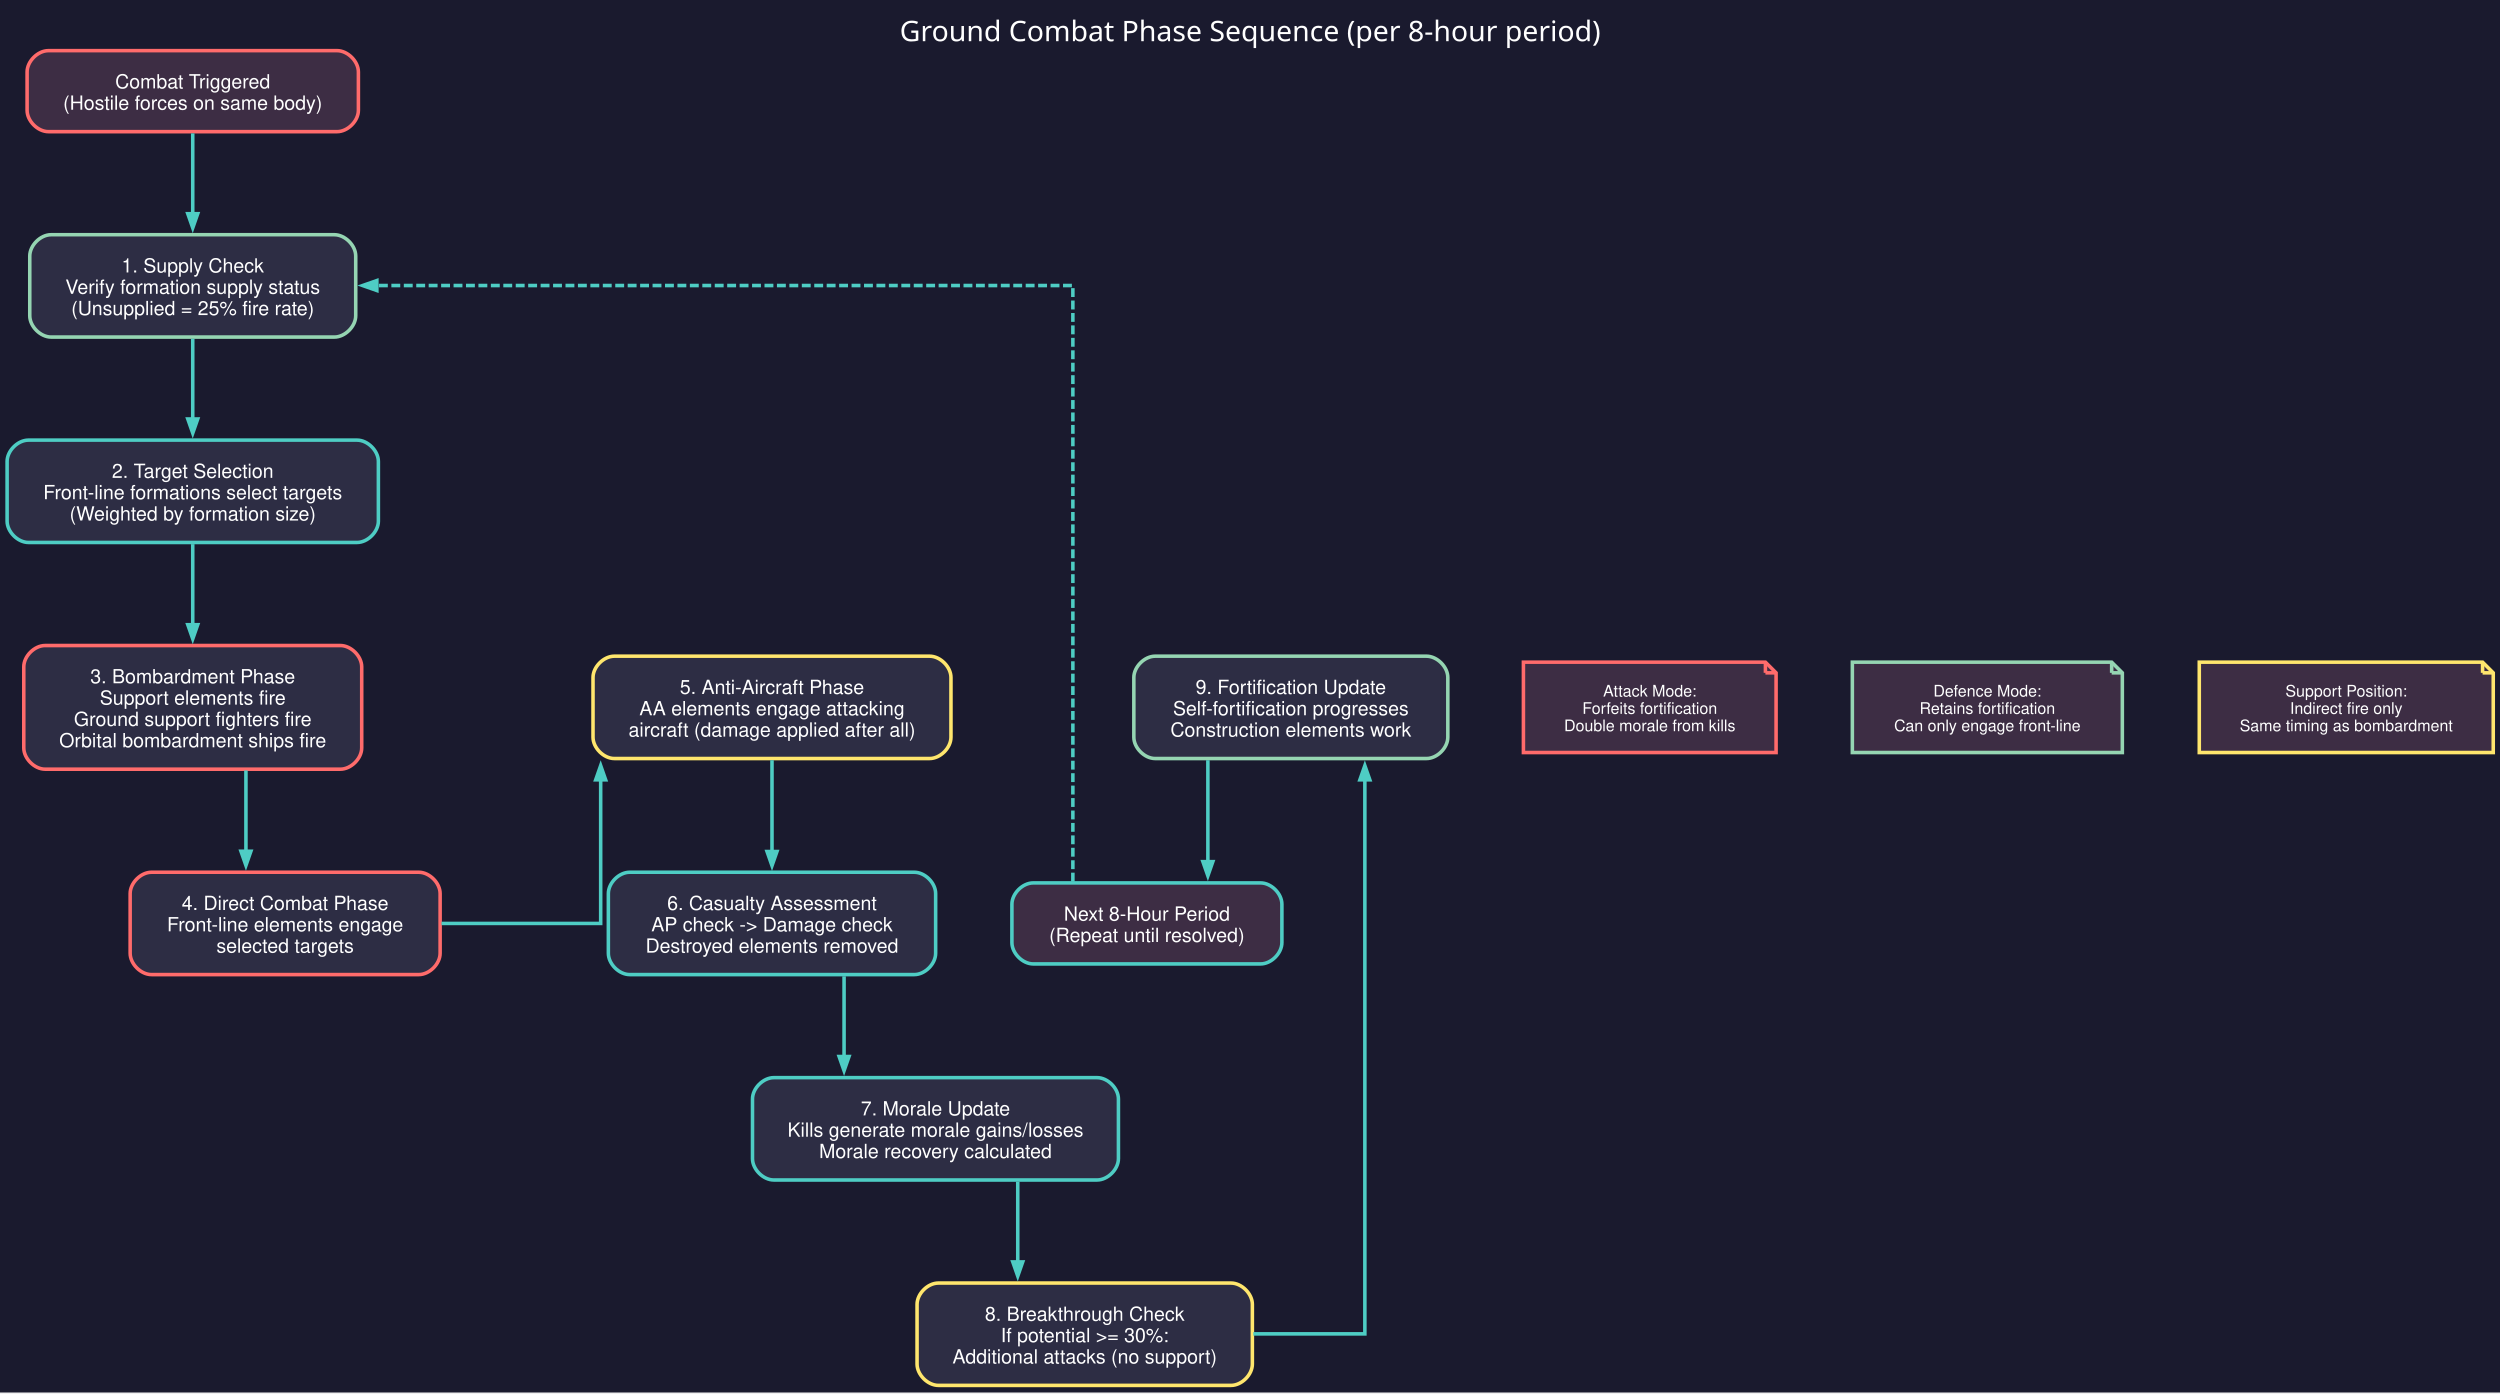
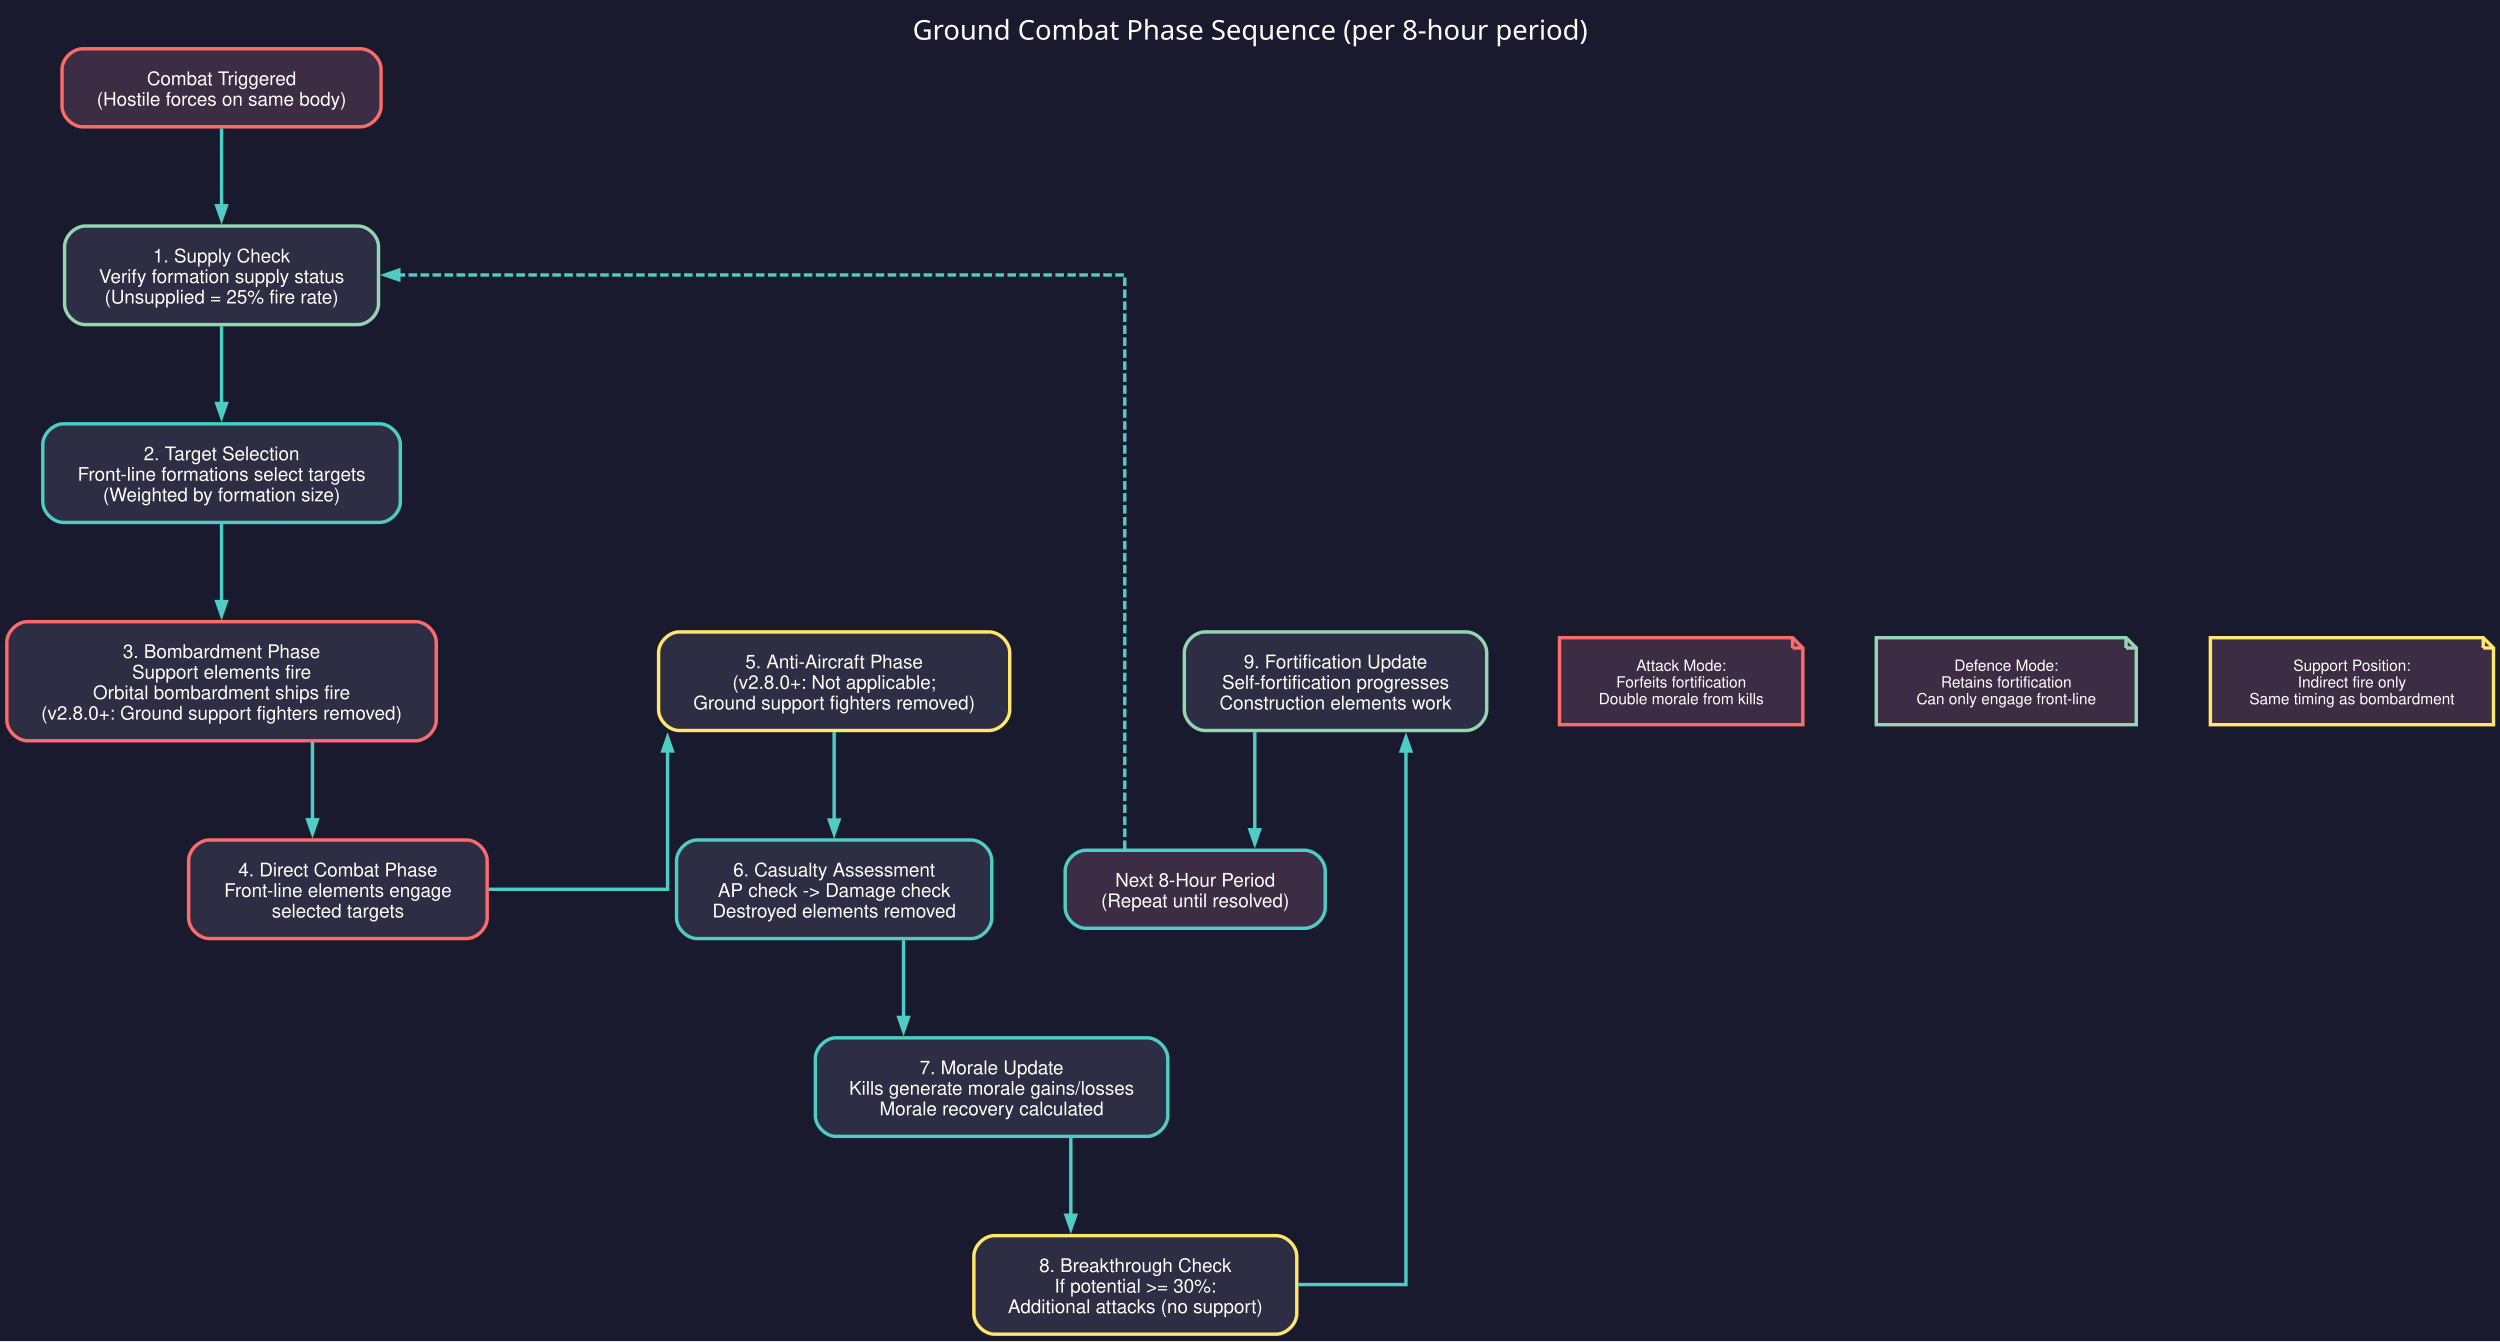
- <svg xmlns="http://www.w3.org/2000/svg" width="1407pt" height="784pt" viewBox="0.00 0.00 1407.00 784.00">
+ <svg xmlns="http://www.w3.org/2000/svg" width="1461pt" height="784pt" viewBox="0.00 0.00 1461.00 784.00">
  <g id="graph0" class="graph" transform="scale(1 1) rotate(0) translate(4 779.7)">
-     <polygon fill="#1a1a2e" stroke="none" points="-4,4 -4,-779.7 1403.2,-779.7 1403.2,4 -4,4" />
-     <text xml:space="preserve" text-anchor="middle" x="699.6" y="-756.5" font-family="Helvetica Bold" font-size="16.00" fill="white">Ground Combat Phase Sequence (per 8-hour period)</text>
+     <polygon fill="#1a1a2e" stroke="none" points="-4,4 -4,-779.7 1457.2,-779.7 1457.2,4 -4,4" />
+     <text xml:space="preserve" text-anchor="middle" x="726.6" y="-756.5" font-family="Helvetica Bold" font-size="16.00" fill="white">Ground Combat Phase Sequence (per 8-hour period)</text>
    <g id="node1" class="node">
-       <path fill="#3d2d44" stroke="#ff6b6b" stroke-width="2" d="M185.7,-751.2C185.7,-751.2 23.25,-751.2 23.25,-751.2 17.25,-751.2 11.25,-745.2 11.25,-739.2 11.25,-739.2 11.25,-717.6 11.25,-717.6 11.25,-711.6 17.25,-705.6 23.25,-705.6 23.25,-705.6 185.7,-705.6 185.7,-705.6 191.7,-705.6 197.7,-711.6 197.7,-717.6 197.7,-717.6 197.7,-739.2 197.7,-739.2 197.7,-745.2 191.7,-751.2 185.7,-751.2" />
-       <text xml:space="preserve" text-anchor="middle" x="104.47" y="-729.95" font-family="Helvetica,sans-Serif" font-size="11.00" fill="white">Combat Triggered</text>
-       <text xml:space="preserve" text-anchor="middle" x="104.47" y="-717.95" font-family="Helvetica,sans-Serif" font-size="11.00" fill="white">(Hostile forces on same body)</text>
+       <path fill="#3d2d44" stroke="#ff6b6b" stroke-width="2" d="M206.7,-751.2C206.7,-751.2 44.25,-751.2 44.25,-751.2 38.25,-751.2 32.25,-745.2 32.25,-739.2 32.25,-739.2 32.25,-717.6 32.25,-717.6 32.25,-711.6 38.25,-705.6 44.25,-705.6 44.25,-705.6 206.7,-705.6 206.7,-705.6 212.7,-705.6 218.7,-711.6 218.7,-717.6 218.7,-717.6 218.7,-739.2 218.7,-739.2 218.7,-745.2 212.7,-751.2 206.7,-751.2" />
+       <text xml:space="preserve" text-anchor="middle" x="125.48" y="-729.95" font-family="Helvetica,sans-Serif" font-size="11.00" fill="white">Combat Triggered</text>
+       <text xml:space="preserve" text-anchor="middle" x="125.48" y="-717.95" font-family="Helvetica,sans-Serif" font-size="11.00" fill="white">(Hostile forces on same body)</text>
    </g>
    <g id="node2" class="node">
-       <path fill="#2d2d44" stroke="#95d5b2" stroke-width="2" d="M184.2,-647.6C184.2,-647.6 24.75,-647.6 24.75,-647.6 18.75,-647.6 12.75,-641.6 12.75,-635.6 12.75,-635.6 12.75,-602 12.75,-602 12.75,-596 18.75,-590 24.75,-590 24.75,-590 184.2,-590 184.2,-590 190.2,-590 196.2,-596 196.2,-602 196.2,-602 196.2,-635.6 196.2,-635.6 196.2,-641.6 190.2,-647.6 184.2,-647.6" />
-       <text xml:space="preserve" text-anchor="middle" x="104.47" y="-626.35" font-family="Helvetica,sans-Serif" font-size="11.00" fill="white">1. Supply Check</text>
-       <text xml:space="preserve" text-anchor="middle" x="104.47" y="-614.35" font-family="Helvetica,sans-Serif" font-size="11.00" fill="white">Verify formation supply status</text>
-       <text xml:space="preserve" text-anchor="middle" x="104.47" y="-602.35" font-family="Helvetica,sans-Serif" font-size="11.00" fill="white">(Unsupplied = 25% fire rate)</text>
+       <path fill="#2d2d44" stroke="#95d5b2" stroke-width="2" d="M205.2,-647.6C205.2,-647.6 45.75,-647.6 45.75,-647.6 39.75,-647.6 33.75,-641.6 33.75,-635.6 33.75,-635.6 33.75,-602 33.75,-602 33.75,-596 39.75,-590 45.75,-590 45.75,-590 205.2,-590 205.2,-590 211.2,-590 217.2,-596 217.2,-602 217.2,-602 217.2,-635.6 217.2,-635.6 217.2,-641.6 211.2,-647.6 205.2,-647.6" />
+       <text xml:space="preserve" text-anchor="middle" x="125.48" y="-626.35" font-family="Helvetica,sans-Serif" font-size="11.00" fill="white">1. Supply Check</text>
+       <text xml:space="preserve" text-anchor="middle" x="125.48" y="-614.35" font-family="Helvetica,sans-Serif" font-size="11.00" fill="white">Verify formation supply status</text>
+       <text xml:space="preserve" text-anchor="middle" x="125.48" y="-602.35" font-family="Helvetica,sans-Serif" font-size="11.00" fill="white">(Unsupplied = 25% fire rate)</text>
    </g>
    <g id="edge1" class="edge">
-       <path fill="none" stroke="#4ecdc4" stroke-width="2" d="M104.47,-704.62C104.47,-704.62 104.47,-659.43 104.47,-659.43" />
-       <polygon fill="#4ecdc4" stroke="#4ecdc4" stroke-width="2" points="107.28,-659.43 104.48,-651.43 101.68,-659.43 107.28,-659.43" />
+       <path fill="none" stroke="#4ecdc4" stroke-width="2" d="M125.48,-704.62C125.48,-704.62 125.48,-659.43 125.48,-659.43" />
+       <polygon fill="#4ecdc4" stroke="#4ecdc4" stroke-width="2" points="128.28,-659.43 125.48,-651.43 122.68,-659.43 128.28,-659.43" />
    </g>
    <g id="node3" class="node">
-       <path fill="#2d2d44" stroke="#4ecdc4" stroke-width="2" d="M196.95,-532C196.95,-532 12,-532 12,-532 6,-532 0,-526 0,-520 0,-520 0,-486.4 0,-486.4 0,-480.4 6,-474.4 12,-474.4 12,-474.4 196.95,-474.4 196.95,-474.4 202.95,-474.4 208.95,-480.4 208.95,-486.4 208.95,-486.4 208.95,-520 208.95,-520 208.95,-526 202.95,-532 196.95,-532" />
-       <text xml:space="preserve" text-anchor="middle" x="104.47" y="-510.75" font-family="Helvetica,sans-Serif" font-size="11.00" fill="white">2. Target Selection</text>
-       <text xml:space="preserve" text-anchor="middle" x="104.47" y="-498.75" font-family="Helvetica,sans-Serif" font-size="11.00" fill="white">Front-line formations select targets</text>
-       <text xml:space="preserve" text-anchor="middle" x="104.47" y="-486.75" font-family="Helvetica,sans-Serif" font-size="11.00" fill="white">(Weighted by formation size)</text>
+       <path fill="#2d2d44" stroke="#4ecdc4" stroke-width="2" d="M217.95,-532C217.95,-532 33,-532 33,-532 27,-532 21,-526 21,-520 21,-520 21,-486.4 21,-486.4 21,-480.4 27,-474.4 33,-474.4 33,-474.4 217.95,-474.4 217.95,-474.4 223.95,-474.4 229.95,-480.4 229.95,-486.4 229.95,-486.4 229.95,-520 229.95,-520 229.95,-526 223.95,-532 217.95,-532" />
+       <text xml:space="preserve" text-anchor="middle" x="125.48" y="-510.75" font-family="Helvetica,sans-Serif" font-size="11.00" fill="white">2. Target Selection</text>
+       <text xml:space="preserve" text-anchor="middle" x="125.48" y="-498.75" font-family="Helvetica,sans-Serif" font-size="11.00" fill="white">Front-line formations select targets</text>
+       <text xml:space="preserve" text-anchor="middle" x="125.48" y="-486.75" font-family="Helvetica,sans-Serif" font-size="11.00" fill="white">(Weighted by formation size)</text>
    </g>
    <g id="edge2" class="edge">
-       <path fill="none" stroke="#4ecdc4" stroke-width="2" d="M104.47,-589.03C104.47,-589.03 104.47,-543.9 104.47,-543.9" />
-       <polygon fill="#4ecdc4" stroke="#4ecdc4" stroke-width="2" points="107.28,-543.9 104.48,-535.9 101.68,-543.9 107.28,-543.9" />
+       <path fill="none" stroke="#4ecdc4" stroke-width="2" d="M125.48,-589.03C125.48,-589.03 125.48,-543.9 125.48,-543.9" />
+       <polygon fill="#4ecdc4" stroke="#4ecdc4" stroke-width="2" points="128.28,-543.9 125.48,-535.9 122.68,-543.9 128.28,-543.9" />
    </g>
    <g id="node4" class="node">
-       <path fill="#2d2d44" stroke="#ff6b6b" stroke-width="2" d="M187.57,-416.4C187.57,-416.4 21.38,-416.4 21.38,-416.4 15.38,-416.4 9.38,-410.4 9.38,-404.4 9.38,-404.4 9.38,-358.8 9.38,-358.8 9.38,-352.8 15.38,-346.8 21.38,-346.8 21.38,-346.8 187.57,-346.8 187.57,-346.8 193.57,-346.8 199.57,-352.8 199.57,-358.8 199.57,-358.8 199.57,-404.4 199.57,-404.4 199.57,-410.4 193.57,-416.4 187.57,-416.4" />
-       <text xml:space="preserve" text-anchor="middle" x="104.47" y="-395.15" font-family="Helvetica,sans-Serif" font-size="11.00" fill="white">3. Bombardment Phase</text>
-       <text xml:space="preserve" text-anchor="middle" x="104.47" y="-383.15" font-family="Helvetica,sans-Serif" font-size="11.00" fill="white">Support elements fire</text>
-       <text xml:space="preserve" text-anchor="middle" x="104.47" y="-371.15" font-family="Helvetica,sans-Serif" font-size="11.00" fill="white">Ground support fighters fire</text>
-       <text xml:space="preserve" text-anchor="middle" x="104.47" y="-359.15" font-family="Helvetica,sans-Serif" font-size="11.00" fill="white">Orbital bombardment ships fire</text>
+       <path fill="#2d2d44" stroke="#ff6b6b" stroke-width="2" d="M238.95,-416.4C238.95,-416.4 12,-416.4 12,-416.4 6,-416.4 0,-410.4 0,-404.4 0,-404.4 0,-358.8 0,-358.8 0,-352.8 6,-346.8 12,-346.8 12,-346.8 238.95,-346.8 238.95,-346.8 244.95,-346.8 250.95,-352.8 250.95,-358.8 250.95,-358.8 250.95,-404.4 250.95,-404.4 250.95,-410.4 244.95,-416.4 238.95,-416.4" />
+       <text xml:space="preserve" text-anchor="middle" x="125.48" y="-395.15" font-family="Helvetica,sans-Serif" font-size="11.00" fill="white">3. Bombardment Phase</text>
+       <text xml:space="preserve" text-anchor="middle" x="125.48" y="-383.15" font-family="Helvetica,sans-Serif" font-size="11.00" fill="white">Support elements fire</text>
+       <text xml:space="preserve" text-anchor="middle" x="125.48" y="-371.15" font-family="Helvetica,sans-Serif" font-size="11.00" fill="white">Orbital bombardment ships fire</text>
+       <text xml:space="preserve" text-anchor="middle" x="125.48" y="-359.15" font-family="Helvetica,sans-Serif" font-size="11.00" fill="white">(v2.8.0+: Ground support fighters removed)</text>
    </g>
    <g id="edge3" class="edge">
-       <path fill="none" stroke="#4ecdc4" stroke-width="2" d="M104.47,-473.45C104.47,-473.45 104.47,-428.12 104.47,-428.12" />
-       <polygon fill="#4ecdc4" stroke="#4ecdc4" stroke-width="2" points="107.28,-428.12 104.48,-420.12 101.68,-428.12 107.28,-428.12" />
+       <path fill="none" stroke="#4ecdc4" stroke-width="2" d="M125.48,-473.45C125.48,-473.45 125.48,-428.12 125.48,-428.12" />
+       <polygon fill="#4ecdc4" stroke="#4ecdc4" stroke-width="2" points="128.28,-428.12 125.48,-420.12 122.68,-428.12 128.28,-428.12" />
    </g>
    <g id="node5" class="node">
-       <path fill="#2d2d44" stroke="#ff6b6b" stroke-width="2" d="M231.7,-288.8C231.7,-288.8 81.25,-288.8 81.25,-288.8 75.25,-288.8 69.25,-282.8 69.25,-276.8 69.25,-276.8 69.25,-243.2 69.25,-243.2 69.25,-237.2 75.25,-231.2 81.25,-231.2 81.25,-231.2 231.7,-231.2 231.7,-231.2 237.7,-231.2 243.7,-237.2 243.7,-243.2 243.7,-243.2 243.7,-276.8 243.7,-276.8 243.7,-282.8 237.7,-288.8 231.7,-288.8" />
-       <text xml:space="preserve" text-anchor="middle" x="156.47" y="-267.55" font-family="Helvetica,sans-Serif" font-size="11.00" fill="white">4. Direct Combat Phase</text>
-       <text xml:space="preserve" text-anchor="middle" x="156.47" y="-255.55" font-family="Helvetica,sans-Serif" font-size="11.00" fill="white">Front-line elements engage</text>
-       <text xml:space="preserve" text-anchor="middle" x="156.47" y="-243.55" font-family="Helvetica,sans-Serif" font-size="11.00" fill="white">selected targets</text>
+       <path fill="#2d2d44" stroke="#ff6b6b" stroke-width="2" d="M268.7,-288.8C268.7,-288.8 118.25,-288.8 118.25,-288.8 112.25,-288.8 106.25,-282.8 106.25,-276.8 106.25,-276.8 106.25,-243.2 106.25,-243.2 106.25,-237.2 112.25,-231.2 118.25,-231.2 118.25,-231.2 268.7,-231.2 268.7,-231.2 274.7,-231.2 280.7,-237.2 280.7,-243.2 280.7,-243.2 280.7,-276.8 280.7,-276.8 280.7,-282.8 274.7,-288.8 268.7,-288.8" />
+       <text xml:space="preserve" text-anchor="middle" x="193.48" y="-267.55" font-family="Helvetica,sans-Serif" font-size="11.00" fill="white">4. Direct Combat Phase</text>
+       <text xml:space="preserve" text-anchor="middle" x="193.48" y="-255.55" font-family="Helvetica,sans-Serif" font-size="11.00" fill="white">Front-line elements engage</text>
+       <text xml:space="preserve" text-anchor="middle" x="193.48" y="-243.55" font-family="Helvetica,sans-Serif" font-size="11.00" fill="white">selected targets</text>
    </g>
    <g id="edge4" class="edge">
-       <path fill="none" stroke="#4ecdc4" stroke-width="2" d="M134.41,-346.1C134.41,-346.1 134.41,-300.62 134.41,-300.62" />
-       <polygon fill="#4ecdc4" stroke="#4ecdc4" stroke-width="2" points="137.21,-300.62 134.41,-292.62 131.61,-300.62 137.21,-300.62" />
+       <path fill="none" stroke="#4ecdc4" stroke-width="2" d="M178.6,-346.1C178.6,-346.1 178.6,-300.62 178.6,-300.62" />
+       <polygon fill="#4ecdc4" stroke="#4ecdc4" stroke-width="2" points="181.4,-300.62 178.6,-292.62 175.8,-300.62 181.4,-300.62" />
    </g>
    <g id="node6" class="node">
-       <path fill="#2d2d44" stroke="#ffe66d" stroke-width="2" d="M519.2,-410.4C519.2,-410.4 341.75,-410.4 341.75,-410.4 335.75,-410.4 329.75,-404.4 329.75,-398.4 329.75,-398.4 329.75,-364.8 329.75,-364.8 329.75,-358.8 335.75,-352.8 341.75,-352.8 341.75,-352.8 519.2,-352.8 519.2,-352.8 525.2,-352.8 531.2,-358.8 531.2,-364.8 531.2,-364.8 531.2,-398.4 531.2,-398.4 531.2,-404.4 525.2,-410.4 519.2,-410.4" />
-       <text xml:space="preserve" text-anchor="middle" x="430.48" y="-389.15" font-family="Helvetica,sans-Serif" font-size="11.00" fill="white">5. Anti-Aircraft Phase</text>
-       <text xml:space="preserve" text-anchor="middle" x="430.48" y="-377.15" font-family="Helvetica,sans-Serif" font-size="11.00" fill="white">AA elements engage attacking</text>
-       <text xml:space="preserve" text-anchor="middle" x="430.48" y="-365.15" font-family="Helvetica,sans-Serif" font-size="11.00" fill="white">aircraft (damage applied after all)</text>
+       <path fill="#2d2d44" stroke="#ffe66d" stroke-width="2" d="M574.08,-410.4C574.08,-410.4 392.88,-410.4 392.88,-410.4 386.88,-410.4 380.88,-404.4 380.88,-398.4 380.88,-398.4 380.88,-364.8 380.88,-364.8 380.88,-358.8 386.88,-352.8 392.88,-352.8 392.88,-352.8 574.08,-352.8 574.08,-352.8 580.08,-352.8 586.08,-358.8 586.08,-364.8 586.08,-364.8 586.08,-398.4 586.08,-398.4 586.08,-404.4 580.08,-410.4 574.08,-410.4" />
+       <text xml:space="preserve" text-anchor="middle" x="483.48" y="-389.15" font-family="Helvetica,sans-Serif" font-size="11.00" fill="white">5. Anti-Aircraft Phase</text>
+       <text xml:space="preserve" text-anchor="middle" x="483.48" y="-377.15" font-family="Helvetica,sans-Serif" font-size="11.00" fill="white">(v2.8.0+: Not applicable;</text>
+       <text xml:space="preserve" text-anchor="middle" x="483.48" y="-365.15" font-family="Helvetica,sans-Serif" font-size="11.00" fill="white">Ground support fighters removed)</text>
    </g>
    <g id="edge5" class="edge">
-       <path fill="none" stroke="#4ecdc4" stroke-width="2" d="M244.49,-260C289.14,-260 334.06,-260 334.06,-260 334.06,-260 334.06,-340.83 334.06,-340.83" />
-       <polygon fill="#4ecdc4" stroke="#4ecdc4" stroke-width="2" points="331.26,-340.83 334.06,-348.83 336.86,-340.83 331.26,-340.83" />
+       <path fill="none" stroke="#4ecdc4" stroke-width="2" d="M281.62,-260C332.35,-260 386.12,-260 386.12,-260 386.12,-260 386.12,-340.83 386.12,-340.83" />
+       <polygon fill="#4ecdc4" stroke="#4ecdc4" stroke-width="2" points="383.33,-340.83 386.13,-348.83 388.93,-340.83 383.33,-340.83" />
    </g>
    <g id="node7" class="node">
-       <path fill="#2d2d44" stroke="#4ecdc4" stroke-width="2" d="M510.58,-288.8C510.58,-288.8 350.38,-288.8 350.38,-288.8 344.38,-288.8 338.38,-282.8 338.38,-276.8 338.38,-276.8 338.38,-243.2 338.38,-243.2 338.38,-237.2 344.38,-231.2 350.38,-231.2 350.38,-231.2 510.58,-231.2 510.58,-231.2 516.58,-231.2 522.58,-237.2 522.58,-243.2 522.58,-243.2 522.58,-276.8 522.58,-276.8 522.58,-282.8 516.58,-288.8 510.58,-288.8" />
-       <text xml:space="preserve" text-anchor="middle" x="430.48" y="-267.55" font-family="Helvetica,sans-Serif" font-size="11.00" fill="white">6. Casualty Assessment</text>
-       <text xml:space="preserve" text-anchor="middle" x="430.48" y="-255.55" font-family="Helvetica,sans-Serif" font-size="11.00" fill="white">AP check -&gt; Damage check</text>
-       <text xml:space="preserve" text-anchor="middle" x="430.48" y="-243.55" font-family="Helvetica,sans-Serif" font-size="11.00" fill="white">Destroyed elements removed</text>
+       <path fill="#2d2d44" stroke="#4ecdc4" stroke-width="2" d="M563.58,-288.8C563.58,-288.8 403.38,-288.8 403.38,-288.8 397.38,-288.8 391.38,-282.8 391.38,-276.8 391.38,-276.8 391.38,-243.2 391.38,-243.2 391.38,-237.2 397.38,-231.2 403.38,-231.2 403.38,-231.2 563.58,-231.2 563.58,-231.2 569.58,-231.2 575.58,-237.2 575.58,-243.2 575.58,-243.2 575.58,-276.8 575.58,-276.8 575.58,-282.8 569.58,-288.8 563.58,-288.8" />
+       <text xml:space="preserve" text-anchor="middle" x="483.48" y="-267.55" font-family="Helvetica,sans-Serif" font-size="11.00" fill="white">6. Casualty Assessment</text>
+       <text xml:space="preserve" text-anchor="middle" x="483.48" y="-255.55" font-family="Helvetica,sans-Serif" font-size="11.00" fill="white">AP check -&gt; Damage check</text>
+       <text xml:space="preserve" text-anchor="middle" x="483.48" y="-243.55" font-family="Helvetica,sans-Serif" font-size="11.00" fill="white">Destroyed elements removed</text>
    </g>
    <g id="edge6" class="edge">
-       <path fill="none" stroke="#4ecdc4" stroke-width="2" d="M430.48,-351.85C430.48,-351.85 430.48,-300.47 430.48,-300.47" />
-       <polygon fill="#4ecdc4" stroke="#4ecdc4" stroke-width="2" points="433.28,-300.47 430.48,-292.47 427.68,-300.47 433.28,-300.47" />
+       <path fill="none" stroke="#4ecdc4" stroke-width="2" d="M483.48,-351.85C483.48,-351.85 483.48,-300.47 483.48,-300.47" />
+       <polygon fill="#4ecdc4" stroke="#4ecdc4" stroke-width="2" points="486.28,-300.47 483.48,-292.47 480.68,-300.47 486.28,-300.47" />
    </g>
    <g id="node8" class="node">
-       <path fill="#2d2d44" stroke="#4ecdc4" stroke-width="2" d="M613.45,-173.2C613.45,-173.2 431.5,-173.2 431.5,-173.2 425.5,-173.2 419.5,-167.2 419.5,-161.2 419.5,-161.2 419.5,-127.6 419.5,-127.6 419.5,-121.6 425.5,-115.6 431.5,-115.6 431.5,-115.6 613.45,-115.6 613.45,-115.6 619.45,-115.6 625.45,-121.6 625.45,-127.6 625.45,-127.6 625.45,-161.2 625.45,-161.2 625.45,-167.2 619.45,-173.2 613.45,-173.2" />
-       <text xml:space="preserve" text-anchor="middle" x="522.48" y="-151.95" font-family="Helvetica,sans-Serif" font-size="11.00" fill="white">7. Morale Update</text>
-       <text xml:space="preserve" text-anchor="middle" x="522.48" y="-139.95" font-family="Helvetica,sans-Serif" font-size="11.00" fill="white">Kills generate morale gains/losses</text>
-       <text xml:space="preserve" text-anchor="middle" x="522.48" y="-127.95" font-family="Helvetica,sans-Serif" font-size="11.00" fill="white">Morale recovery calculated</text>
+       <path fill="#2d2d44" stroke="#4ecdc4" stroke-width="2" d="M666.45,-173.2C666.45,-173.2 484.5,-173.2 484.5,-173.2 478.5,-173.2 472.5,-167.2 472.5,-161.2 472.5,-161.2 472.5,-127.6 472.5,-127.6 472.5,-121.6 478.5,-115.6 484.5,-115.6 484.5,-115.6 666.45,-115.6 666.45,-115.6 672.45,-115.6 678.45,-121.6 678.45,-127.6 678.45,-127.6 678.45,-161.2 678.45,-161.2 678.45,-167.2 672.45,-173.2 666.45,-173.2" />
+       <text xml:space="preserve" text-anchor="middle" x="575.48" y="-151.95" font-family="Helvetica,sans-Serif" font-size="11.00" fill="white">7. Morale Update</text>
+       <text xml:space="preserve" text-anchor="middle" x="575.48" y="-139.95" font-family="Helvetica,sans-Serif" font-size="11.00" fill="white">Kills generate morale gains/losses</text>
+       <text xml:space="preserve" text-anchor="middle" x="575.48" y="-127.95" font-family="Helvetica,sans-Serif" font-size="11.00" fill="white">Morale recovery calculated</text>
    </g>
    <g id="edge7" class="edge">
-       <path fill="none" stroke="#4ecdc4" stroke-width="2" d="M471.04,-230.23C471.04,-230.23 471.04,-185.1 471.04,-185.1" />
-       <polygon fill="#4ecdc4" stroke="#4ecdc4" stroke-width="2" points="473.84,-185.1 471.04,-177.1 468.24,-185.1 473.84,-185.1" />
+       <path fill="none" stroke="#4ecdc4" stroke-width="2" d="M524.04,-230.23C524.04,-230.23 524.04,-185.1 524.04,-185.1" />
+       <polygon fill="#4ecdc4" stroke="#4ecdc4" stroke-width="2" points="526.84,-185.1 524.04,-177.1 521.24,-185.1 526.84,-185.1" />
    </g>
    <g id="node9" class="node">
-       <path fill="#2d2d44" stroke="#ffe66d" stroke-width="2" d="M688.83,-57.6C688.83,-57.6 524.12,-57.6 524.12,-57.6 518.12,-57.6 512.12,-51.6 512.12,-45.6 512.12,-45.6 512.12,-12 512.12,-12 512.12,-6 518.12,0 524.12,0 524.12,0 688.83,0 688.83,0 694.83,0 700.83,-6 700.83,-12 700.83,-12 700.83,-45.6 700.83,-45.6 700.83,-51.6 694.83,-57.6 688.83,-57.6" />
-       <text xml:space="preserve" text-anchor="middle" x="606.48" y="-36.35" font-family="Helvetica,sans-Serif" font-size="11.00" fill="white">8. Breakthrough Check</text>
-       <text xml:space="preserve" text-anchor="middle" x="606.48" y="-24.35" font-family="Helvetica,sans-Serif" font-size="11.00" fill="white">If potential &gt;= 30%:</text>
-       <text xml:space="preserve" text-anchor="middle" x="606.48" y="-12.35" font-family="Helvetica,sans-Serif" font-size="11.00" fill="white">Additional attacks (no support)</text>
+       <path fill="#2d2d44" stroke="#ffe66d" stroke-width="2" d="M741.83,-57.6C741.83,-57.6 577.12,-57.6 577.12,-57.6 571.12,-57.6 565.12,-51.6 565.12,-45.6 565.12,-45.6 565.12,-12 565.12,-12 565.12,-6 571.12,0 577.12,0 577.12,0 741.83,0 741.83,0 747.83,0 753.83,-6 753.83,-12 753.83,-12 753.83,-45.6 753.83,-45.6 753.83,-51.6 747.83,-57.6 741.83,-57.6" />
+       <text xml:space="preserve" text-anchor="middle" x="659.48" y="-36.35" font-family="Helvetica,sans-Serif" font-size="11.00" fill="white">8. Breakthrough Check</text>
+       <text xml:space="preserve" text-anchor="middle" x="659.48" y="-24.35" font-family="Helvetica,sans-Serif" font-size="11.00" fill="white">If potential &gt;= 30%:</text>
+       <text xml:space="preserve" text-anchor="middle" x="659.48" y="-12.35" font-family="Helvetica,sans-Serif" font-size="11.00" fill="white">Additional attacks (no support)</text>
    </g>
    <g id="edge8" class="edge">
-       <path fill="none" stroke="#4ecdc4" stroke-width="2" d="M568.79,-114.63C568.79,-114.63 568.79,-69.5 568.79,-69.5" />
-       <polygon fill="#4ecdc4" stroke="#4ecdc4" stroke-width="2" points="571.59,-69.5 568.79,-61.5 565.99,-69.5 571.59,-69.5" />
+       <path fill="none" stroke="#4ecdc4" stroke-width="2" d="M621.79,-114.63C621.79,-114.63 621.79,-69.5 621.79,-69.5" />
+       <polygon fill="#4ecdc4" stroke="#4ecdc4" stroke-width="2" points="624.59,-69.5 621.79,-61.5 618.99,-69.5 624.59,-69.5" />
    </g>
    <g id="node10" class="node">
-       <path fill="#2d2d44" stroke="#95d5b2" stroke-width="2" d="M798.83,-410.4C798.83,-410.4 646.12,-410.4 646.12,-410.4 640.12,-410.4 634.12,-404.4 634.12,-398.4 634.12,-398.4 634.12,-364.8 634.12,-364.8 634.12,-358.8 640.12,-352.8 646.12,-352.8 646.12,-352.8 798.83,-352.8 798.83,-352.8 804.83,-352.8 810.83,-358.8 810.83,-364.8 810.83,-364.8 810.83,-398.4 810.83,-398.4 810.83,-404.4 804.83,-410.4 798.83,-410.4" />
-       <text xml:space="preserve" text-anchor="middle" x="722.48" y="-389.15" font-family="Helvetica,sans-Serif" font-size="11.00" fill="white">9. Fortification Update</text>
-       <text xml:space="preserve" text-anchor="middle" x="722.48" y="-377.15" font-family="Helvetica,sans-Serif" font-size="11.00" fill="white">Self-fortification progresses</text>
-       <text xml:space="preserve" text-anchor="middle" x="722.48" y="-365.15" font-family="Helvetica,sans-Serif" font-size="11.00" fill="white">Construction elements work</text>
+       <path fill="#2d2d44" stroke="#95d5b2" stroke-width="2" d="M852.83,-410.4C852.83,-410.4 700.12,-410.4 700.12,-410.4 694.12,-410.4 688.12,-404.4 688.12,-398.4 688.12,-398.4 688.12,-364.8 688.12,-364.8 688.12,-358.8 694.12,-352.8 700.12,-352.8 700.12,-352.8 852.83,-352.8 852.83,-352.8 858.83,-352.8 864.83,-358.8 864.83,-364.8 864.83,-364.8 864.83,-398.4 864.83,-398.4 864.83,-404.4 858.83,-410.4 852.83,-410.4" />
+       <text xml:space="preserve" text-anchor="middle" x="776.48" y="-389.15" font-family="Helvetica,sans-Serif" font-size="11.00" fill="white">9. Fortification Update</text>
+       <text xml:space="preserve" text-anchor="middle" x="776.48" y="-377.15" font-family="Helvetica,sans-Serif" font-size="11.00" fill="white">Self-fortification progresses</text>
+       <text xml:space="preserve" text-anchor="middle" x="776.48" y="-365.15" font-family="Helvetica,sans-Serif" font-size="11.00" fill="white">Construction elements work</text>
    </g>
    <g id="edge9" class="edge">
-       <path fill="none" stroke="#4ecdc4" stroke-width="2" d="M701.37,-29C734.76,-29 764.14,-29 764.14,-29 764.14,-29 764.14,-340.81 764.14,-340.81" />
-       <polygon fill="#4ecdc4" stroke="#4ecdc4" stroke-width="2" points="761.34,-340.81 764.14,-348.81 766.94,-340.81 761.34,-340.81" />
+       <path fill="none" stroke="#4ecdc4" stroke-width="2" d="M754.67,-29C788.17,-29 817.64,-29 817.64,-29 817.64,-29 817.64,-340.81 817.64,-340.81" />
+       <polygon fill="#4ecdc4" stroke="#4ecdc4" stroke-width="2" points="814.84,-340.81 817.64,-348.81 820.44,-340.81 814.84,-340.81" />
    </g>
    <g id="node11" class="node">
-       <path fill="#3d2d44" stroke="#4ecdc4" stroke-width="2" d="M705.45,-282.8C705.45,-282.8 577.5,-282.8 577.5,-282.8 571.5,-282.8 565.5,-276.8 565.5,-270.8 565.5,-270.8 565.5,-249.2 565.5,-249.2 565.5,-243.2 571.5,-237.2 577.5,-237.2 577.5,-237.2 705.45,-237.2 705.45,-237.2 711.45,-237.2 717.45,-243.2 717.45,-249.2 717.45,-249.2 717.45,-270.8 717.45,-270.8 717.45,-276.8 711.45,-282.8 705.45,-282.8" />
-       <text xml:space="preserve" text-anchor="middle" x="641.48" y="-261.55" font-family="Helvetica,sans-Serif" font-size="11.00" fill="white">Next 8-Hour Period</text>
-       <text xml:space="preserve" text-anchor="middle" x="641.48" y="-249.55" font-family="Helvetica,sans-Serif" font-size="11.00" fill="white">(Repeat until resolved)</text>
+       <path fill="#3d2d44" stroke="#4ecdc4" stroke-width="2" d="M758.45,-282.8C758.45,-282.8 630.5,-282.8 630.5,-282.8 624.5,-282.8 618.5,-276.8 618.5,-270.8 618.5,-270.8 618.5,-249.2 618.5,-249.2 618.5,-243.2 624.5,-237.2 630.5,-237.2 630.5,-237.2 758.45,-237.2 758.45,-237.2 764.45,-237.2 770.45,-243.2 770.45,-249.2 770.45,-249.2 770.45,-270.8 770.45,-270.8 770.45,-276.8 764.45,-282.8 758.45,-282.8" />
+       <text xml:space="preserve" text-anchor="middle" x="694.48" y="-261.55" font-family="Helvetica,sans-Serif" font-size="11.00" fill="white">Next 8-Hour Period</text>
+       <text xml:space="preserve" text-anchor="middle" x="694.48" y="-249.55" font-family="Helvetica,sans-Serif" font-size="11.00" fill="white">(Repeat until resolved)</text>
    </g>
    <g id="edge10" class="edge">
-       <path fill="none" stroke="#4ecdc4" stroke-width="2" d="M675.79,-351.85C675.79,-351.85 675.79,-294.77 675.79,-294.77" />
-       <polygon fill="#4ecdc4" stroke="#4ecdc4" stroke-width="2" points="678.59,-294.77 675.79,-286.77 672.99,-294.77 678.59,-294.77" />
+       <path fill="none" stroke="#4ecdc4" stroke-width="2" d="M729.29,-351.85C729.29,-351.85 729.29,-294.77 729.29,-294.77" />
+       <polygon fill="#4ecdc4" stroke="#4ecdc4" stroke-width="2" points="732.09,-294.77 729.29,-286.77 726.49,-294.77 732.09,-294.77" />
    </g>
    <g id="edge11" class="edge">
-       <path fill="none" stroke="#4ecdc4" stroke-width="2" stroke-dasharray="5,2" d="M599.81,-283.55C599.81,-363.42 599.81,-619 599.81,-619 599.81,-619 208.09,-619 208.09,-619" />
-       <polygon fill="#4ecdc4" stroke="#4ecdc4" stroke-width="2" points="208.09,-616.2 200.09,-619 208.09,-621.8 208.09,-616.2" />
+       <path fill="none" stroke="#4ecdc4" stroke-width="2" stroke-dasharray="5,2" d="M653.31,-283.55C653.31,-363.42 653.31,-619 653.31,-619 653.31,-619 229.05,-619 229.05,-619" />
+       <polygon fill="#4ecdc4" stroke="#4ecdc4" stroke-width="2" points="229.05,-616.2 221.05,-619 229.05,-621.8 229.05,-616.2" />
    </g>
    <g id="node12" class="node">
-       <polygon fill="#3d2d44" stroke="#ff6b6b" stroke-width="2" points="989.58,-407.03 853.38,-407.03 853.38,-356.18 995.58,-356.18 995.58,-401.03 989.58,-407.03" />
-       <polyline fill="none" stroke="#ff6b6b" stroke-width="2" points="989.58,-407.03 989.58,-401.03" />
-       <polyline fill="none" stroke="#ff6b6b" stroke-width="2" points="995.58,-401.03 989.58,-401.03" />
-       <text xml:space="preserve" text-anchor="middle" x="924.48" y="-387.68" font-family="Helvetica,sans-Serif" font-size="9.00" fill="white">Attack Mode:</text>
-       <text xml:space="preserve" text-anchor="middle" x="924.48" y="-377.93" font-family="Helvetica,sans-Serif" font-size="9.00" fill="white">Forfeits fortification</text>
-       <text xml:space="preserve" text-anchor="middle" x="924.48" y="-368.18" font-family="Helvetica,sans-Serif" font-size="9.00" fill="white">Double morale from kills</text>
+       <polygon fill="#3d2d44" stroke="#ff6b6b" stroke-width="2" points="1043.58,-407.03 907.38,-407.03 907.38,-356.18 1049.58,-356.18 1049.58,-401.03 1043.58,-407.03" />
+       <polyline fill="none" stroke="#ff6b6b" stroke-width="2" points="1043.58,-407.03 1043.58,-401.03" />
+       <polyline fill="none" stroke="#ff6b6b" stroke-width="2" points="1049.58,-401.03 1043.58,-401.03" />
+       <text xml:space="preserve" text-anchor="middle" x="978.48" y="-387.68" font-family="Helvetica,sans-Serif" font-size="9.00" fill="white">Attack Mode:</text>
+       <text xml:space="preserve" text-anchor="middle" x="978.48" y="-377.93" font-family="Helvetica,sans-Serif" font-size="9.00" fill="white">Forfeits fortification</text>
+       <text xml:space="preserve" text-anchor="middle" x="978.48" y="-368.18" font-family="Helvetica,sans-Serif" font-size="9.00" fill="white">Double morale from kills</text>
    </g>
    <g id="node13" class="node">
-       <polygon fill="#3d2d44" stroke="#95d5b2" stroke-width="2" points="1184.45,-407.03 1038.5,-407.03 1038.5,-356.18 1190.45,-356.18 1190.45,-401.03 1184.45,-407.03" />
-       <polyline fill="none" stroke="#95d5b2" stroke-width="2" points="1184.45,-407.03 1184.45,-401.03" />
-       <polyline fill="none" stroke="#95d5b2" stroke-width="2" points="1190.45,-401.03 1184.45,-401.03" />
-       <text xml:space="preserve" text-anchor="middle" x="1114.47" y="-387.68" font-family="Helvetica,sans-Serif" font-size="9.00" fill="white">Defence Mode:</text>
-       <text xml:space="preserve" text-anchor="middle" x="1114.47" y="-377.93" font-family="Helvetica,sans-Serif" font-size="9.00" fill="white">Retains fortification</text>
-       <text xml:space="preserve" text-anchor="middle" x="1114.47" y="-368.18" font-family="Helvetica,sans-Serif" font-size="9.00" fill="white">Can only engage front-line</text>
+       <polygon fill="#3d2d44" stroke="#95d5b2" stroke-width="2" points="1238.45,-407.03 1092.5,-407.03 1092.5,-356.18 1244.45,-356.18 1244.45,-401.03 1238.45,-407.03" />
+       <polyline fill="none" stroke="#95d5b2" stroke-width="2" points="1238.45,-407.03 1238.45,-401.03" />
+       <polyline fill="none" stroke="#95d5b2" stroke-width="2" points="1244.45,-401.03 1238.45,-401.03" />
+       <text xml:space="preserve" text-anchor="middle" x="1168.47" y="-387.68" font-family="Helvetica,sans-Serif" font-size="9.00" fill="white">Defence Mode:</text>
+       <text xml:space="preserve" text-anchor="middle" x="1168.47" y="-377.93" font-family="Helvetica,sans-Serif" font-size="9.00" fill="white">Retains fortification</text>
+       <text xml:space="preserve" text-anchor="middle" x="1168.47" y="-368.18" font-family="Helvetica,sans-Serif" font-size="9.00" fill="white">Can only engage front-line</text>
    </g>
    <g id="node14" class="node">
-       <polygon fill="#3d2d44" stroke="#ffe66d" stroke-width="2" points="1393.2,-407.03 1233.75,-407.03 1233.75,-356.18 1399.2,-356.18 1399.2,-401.03 1393.2,-407.03" />
-       <polyline fill="none" stroke="#ffe66d" stroke-width="2" points="1393.2,-407.03 1393.2,-401.03" />
-       <polyline fill="none" stroke="#ffe66d" stroke-width="2" points="1399.2,-401.03 1393.2,-401.03" />
-       <text xml:space="preserve" text-anchor="middle" x="1316.47" y="-387.68" font-family="Helvetica,sans-Serif" font-size="9.00" fill="white">Support Position:</text>
-       <text xml:space="preserve" text-anchor="middle" x="1316.47" y="-377.93" font-family="Helvetica,sans-Serif" font-size="9.00" fill="white">Indirect fire only</text>
-       <text xml:space="preserve" text-anchor="middle" x="1316.47" y="-368.18" font-family="Helvetica,sans-Serif" font-size="9.00" fill="white">Same timing as bombardment</text>
+       <polygon fill="#3d2d44" stroke="#ffe66d" stroke-width="2" points="1447.2,-407.03 1287.75,-407.03 1287.75,-356.18 1453.2,-356.18 1453.2,-401.03 1447.2,-407.03" />
+       <polyline fill="none" stroke="#ffe66d" stroke-width="2" points="1447.2,-407.03 1447.2,-401.03" />
+       <polyline fill="none" stroke="#ffe66d" stroke-width="2" points="1453.2,-401.03 1447.2,-401.03" />
+       <text xml:space="preserve" text-anchor="middle" x="1370.47" y="-387.68" font-family="Helvetica,sans-Serif" font-size="9.00" fill="white">Support Position:</text>
+       <text xml:space="preserve" text-anchor="middle" x="1370.47" y="-377.93" font-family="Helvetica,sans-Serif" font-size="9.00" fill="white">Indirect fire only</text>
+       <text xml:space="preserve" text-anchor="middle" x="1370.47" y="-368.18" font-family="Helvetica,sans-Serif" font-size="9.00" fill="white">Same timing as bombardment</text>
    </g>
  </g>
</svg>
